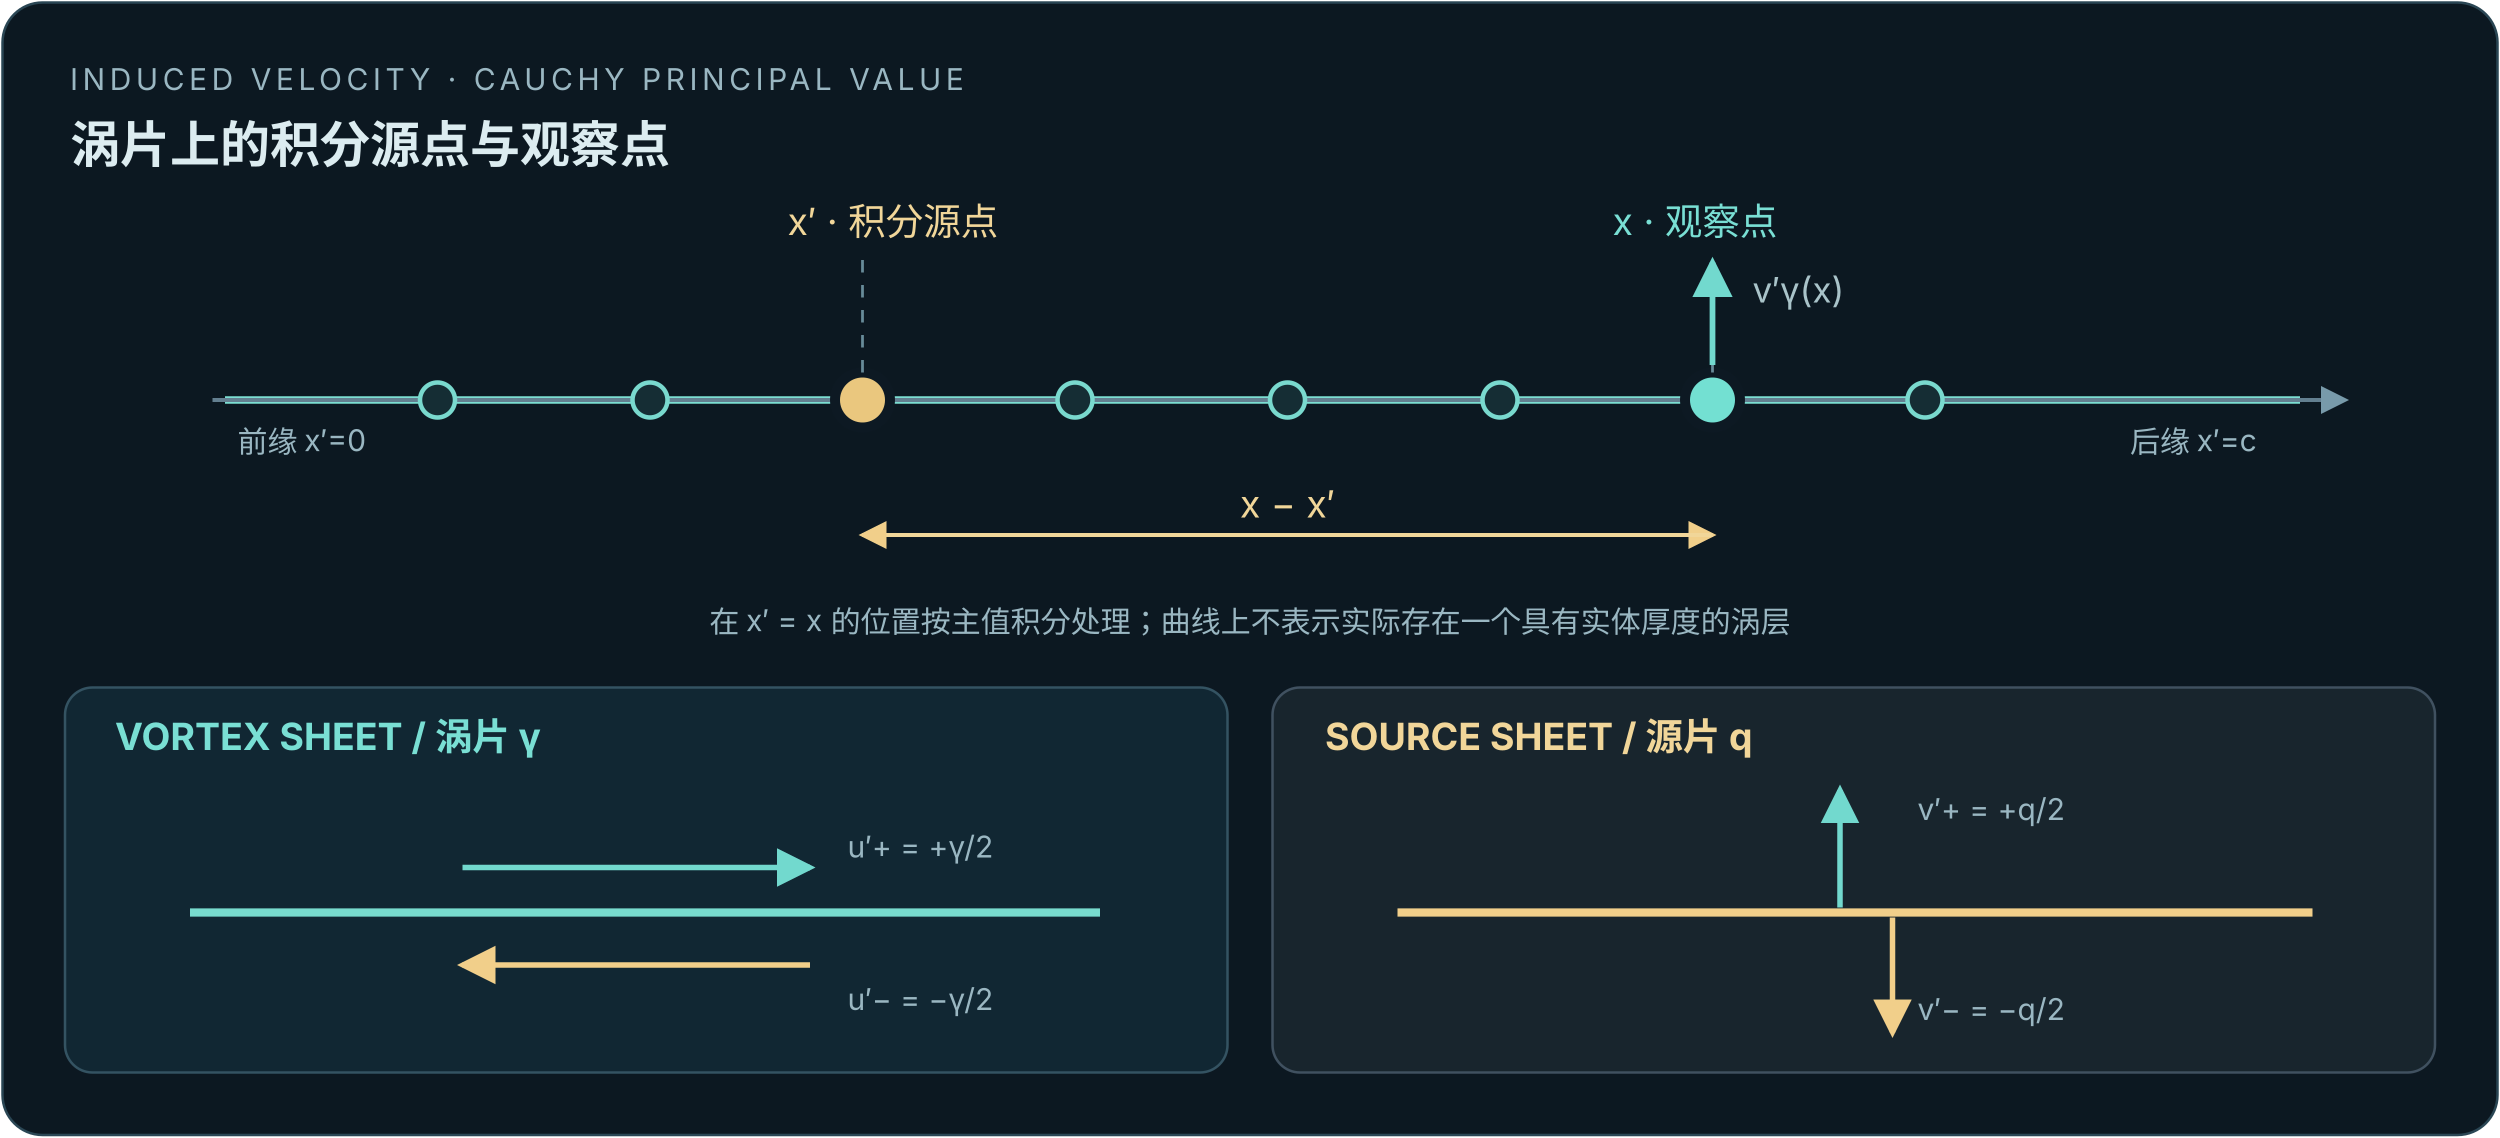
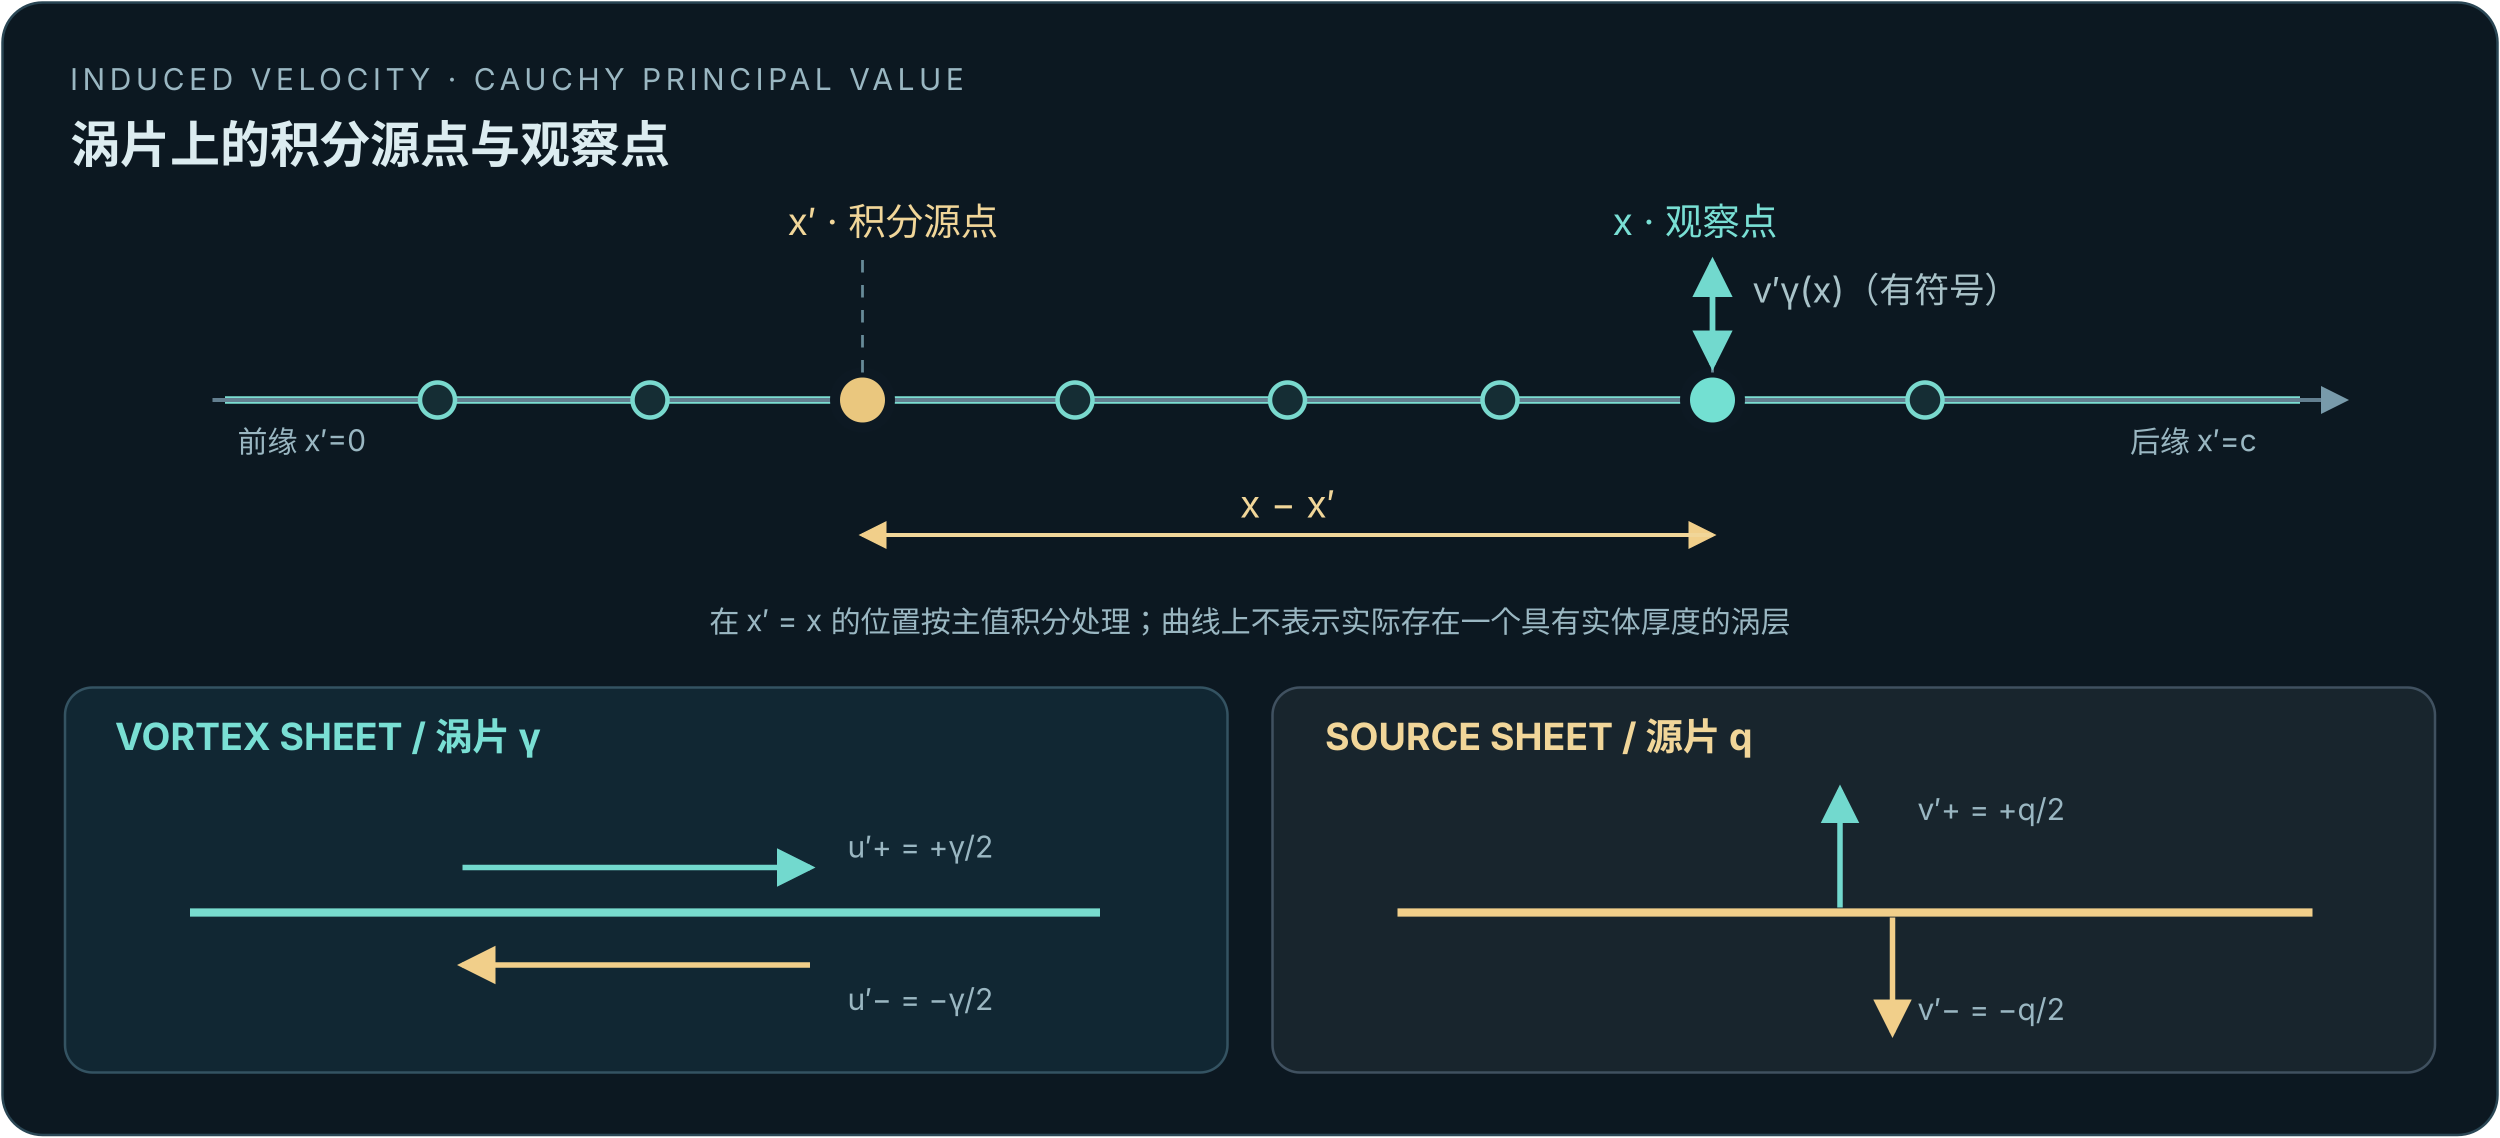
<svg xmlns="http://www.w3.org/2000/svg" viewBox="0 0 1000 455" role="img" aria-labelledby="title desc">
  <defs>
    <marker id="mint" markerWidth="7" markerHeight="7" refX="6" refY="3.5" orient="auto-start-reverse">
      <path d="M0 0L7 3.5L0 7Z" fill="#72d9ce" />
    </marker>
    <marker id="gold" markerWidth="7" markerHeight="7" refX="6" refY="3.5" orient="auto-start-reverse">
      <path d="M0 0L7 3.5L0 7Z" fill="#f1cf8a" />
    </marker>
    <marker id="gray" markerWidth="7" markerHeight="7" refX="6" refY="3.5" orient="auto-start-reverse">
      <path d="M0 0L7 3.5L0 7Z" fill="#789aaa" />
    </marker>
    <style>text{font-family:Inter,'Noto Sans SC','Microsoft YaHei',sans-serif;fill:#dcecf0;font-size:15px}.tiny{font-size:12px;fill:#9ab7c2}.small{font-size:14px;fill:#a9c3c9}.mint{fill:#79dfd4}.gold{fill:#f1d699}.line{stroke:#7bded2;stroke-width:3}.axis{stroke:#637f90;stroke-width:1.6}.dash{stroke:#688b99;stroke-width:1.1;stroke-dasharray:5 5}</style>
  </defs>
  <rect x="1" y="1" width="998" height="453" rx="16" fill="#0c1821" stroke="#2a4654" />
  <text x="28" y="36" class="tiny" style="letter-spacing:1.8px">INDUCED VELOCITY · CAUCHY PRINCIPAL VALUE</text>
  <text x="28" y="65" style="font-size:20px;font-weight:700">涡片上的积分源点与观察点</text>
  <path d="M90 160 H920" class="line" />
  <path d="M85 160 H938" class="axis" marker-end="url(#gray)" fill="none" />
  <text x="95" y="181" class="tiny">前缘 x′=0</text>
  <text x="852" y="181" class="tiny">后缘 x′=c</text>
  <g fill="#152d34" stroke="#79d9ce" stroke-width="1.8">
    <circle cx="175" cy="160" r="7" />
    <circle cx="260" cy="160" r="7" />
    <circle cx="345" cy="160" r="7" />
    <circle cx="430" cy="160" r="7" />
    <circle cx="515" cy="160" r="7" />
    <circle cx="600" cy="160" r="7" />
    <circle cx="685" cy="160" r="7" />
    <circle cx="770" cy="160" r="7" />
  </g>
  <circle cx="345" cy="160" r="11" fill="#eac77e" stroke="#0d1923" stroke-width="4" />
  <circle cx="685" cy="160" r="11" fill="#73e0d2" stroke="#0d1923" stroke-width="4" />
  <line x1="345" y1="149" x2="345" y2="103" class="dash" />
  <line x1="685" y1="149" x2="685" y2="103" class="dash" />
  <text x="315" y="94" class="gold">x′ · 积分源点</text>
  <text x="645" y="94" class="mint">x · 观察点</text>
  <path d="M345 214 H685" stroke="#f1d699" stroke-width="1.6" marker-end="url(#gold)" />
  <path d="M685 214 H345" stroke="#f1d699" stroke-width="1.6" marker-end="url(#gold)" />
  <text x="515" y="207" text-anchor="middle" class="gold">x − x′</text>
-   <path d="M685 146 V105" stroke="#72d9ce" stroke-width="2.3" marker-end="url(#mint)" />
-   <text x="701" y="121" class="small">v′γ(x)</text>
+   <path d="M685 146 V105" stroke="#72d9ce" stroke-width="2.3" marker-start="url(#mint)" marker-end="url(#mint)" />
+   <text x="701" y="121" class="small">v′γ(x)（有符号）</text>
  <text x="500" y="253" text-anchor="middle" class="tiny">在 x′ = x 的位置按主值积分处理；曲线上不表示实际存在一个具有实体厚度的涡层</text>
  <rect x="26" y="275" width="465" height="154" rx="11" fill="#112733" stroke="#345362" />
  <rect x="509" y="275" width="465" height="154" rx="11" fill="#18252d" stroke="#405160" />
  <text x="46" y="300" class="mint" style="font-size:15px;font-weight:700">VORTEX SHEET / 涡片 γ</text>
  <text x="530" y="300" class="gold" style="font-size:15px;font-weight:700">SOURCE SHEET / 源片 q</text>
  <line x1="76" y1="365" x2="440" y2="365" stroke="#78dbce" stroke-width="3.3" />
  <path d="M185 347 H324" stroke="#72d9ce" stroke-width="2.2" marker-end="url(#mint)" />
  <path d="M324 386 H185" stroke="#f1cf8a" stroke-width="2.2" marker-end="url(#gold)" />
  <text x="339" y="343" class="tiny">u′+ = +γ/2</text>
  <text x="339" y="404" class="tiny">u′− = −γ/2</text>
  <line x1="559" y1="365" x2="925" y2="365" stroke="#f1cf8a" stroke-width="3.3" />
  <path d="M736 363 V316" stroke="#72d9ce" stroke-width="2.2" marker-end="url(#mint)" />
  <path d="M757 367 V413" stroke="#f1cf8a" stroke-width="2.2" marker-end="url(#gold)" />
  <text x="767" y="328" class="tiny">v′+ = +q/2</text>
  <text x="767" y="408" class="tiny">v′− = −q/2</text>
</svg>
